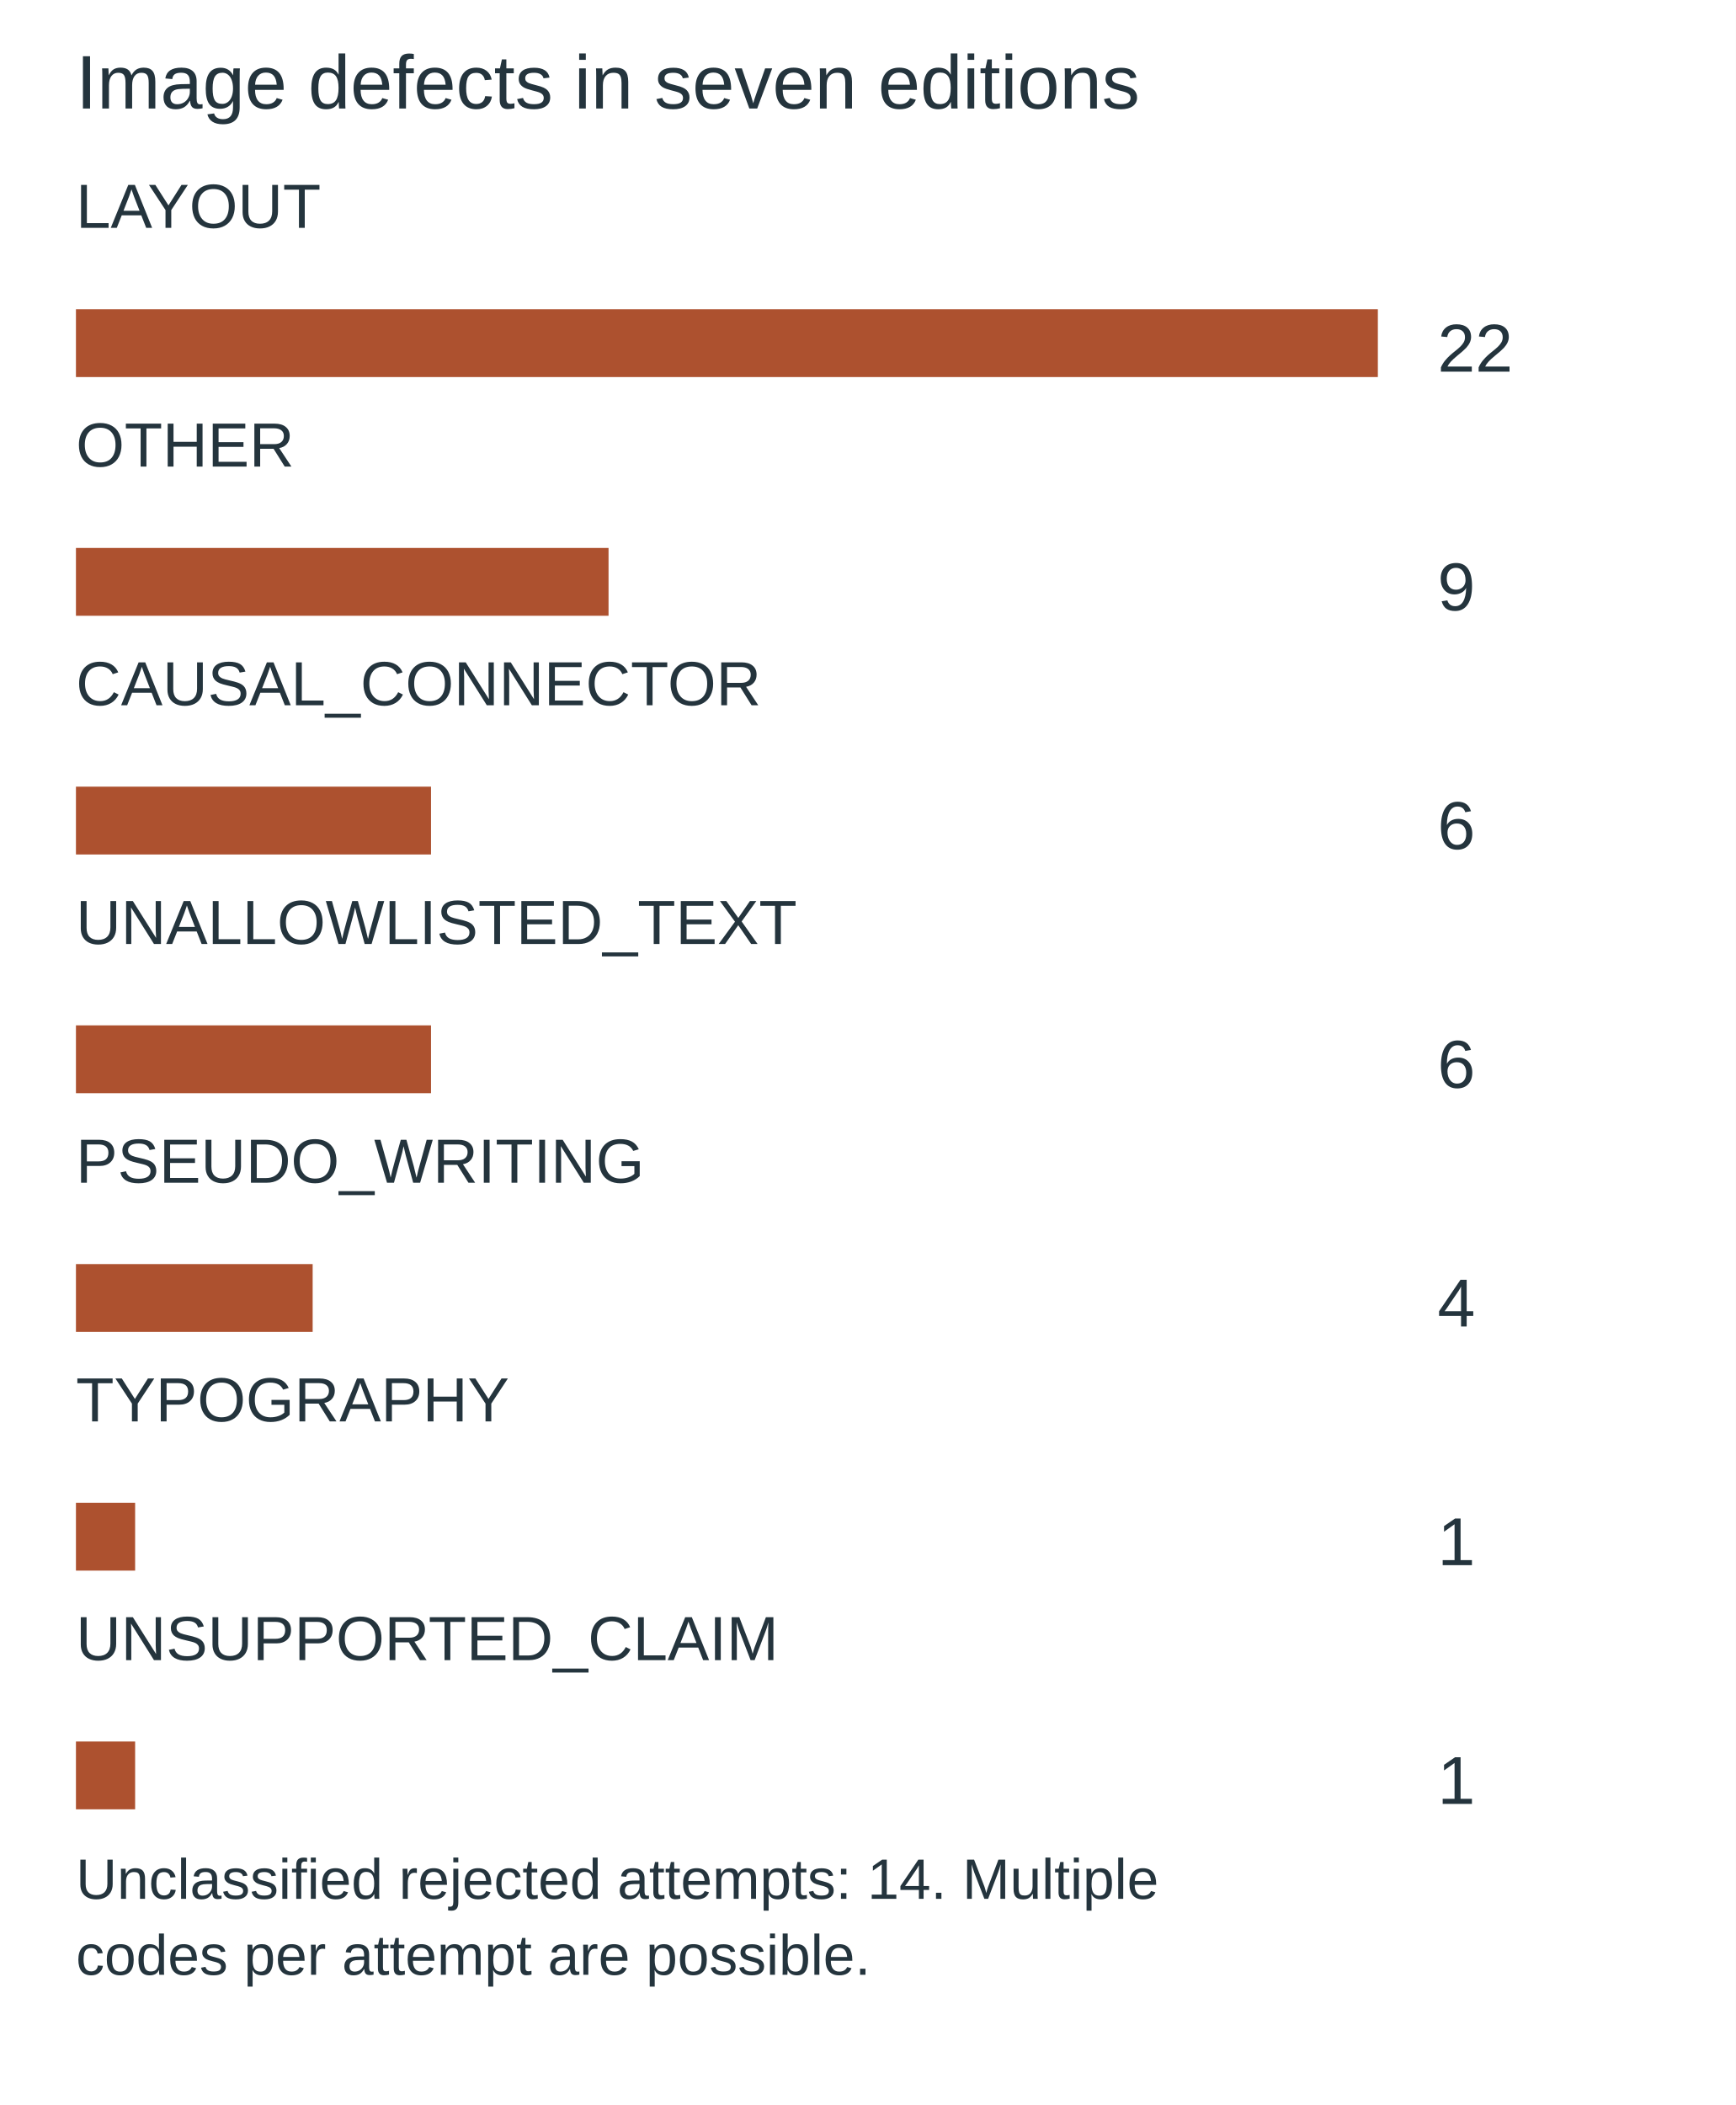
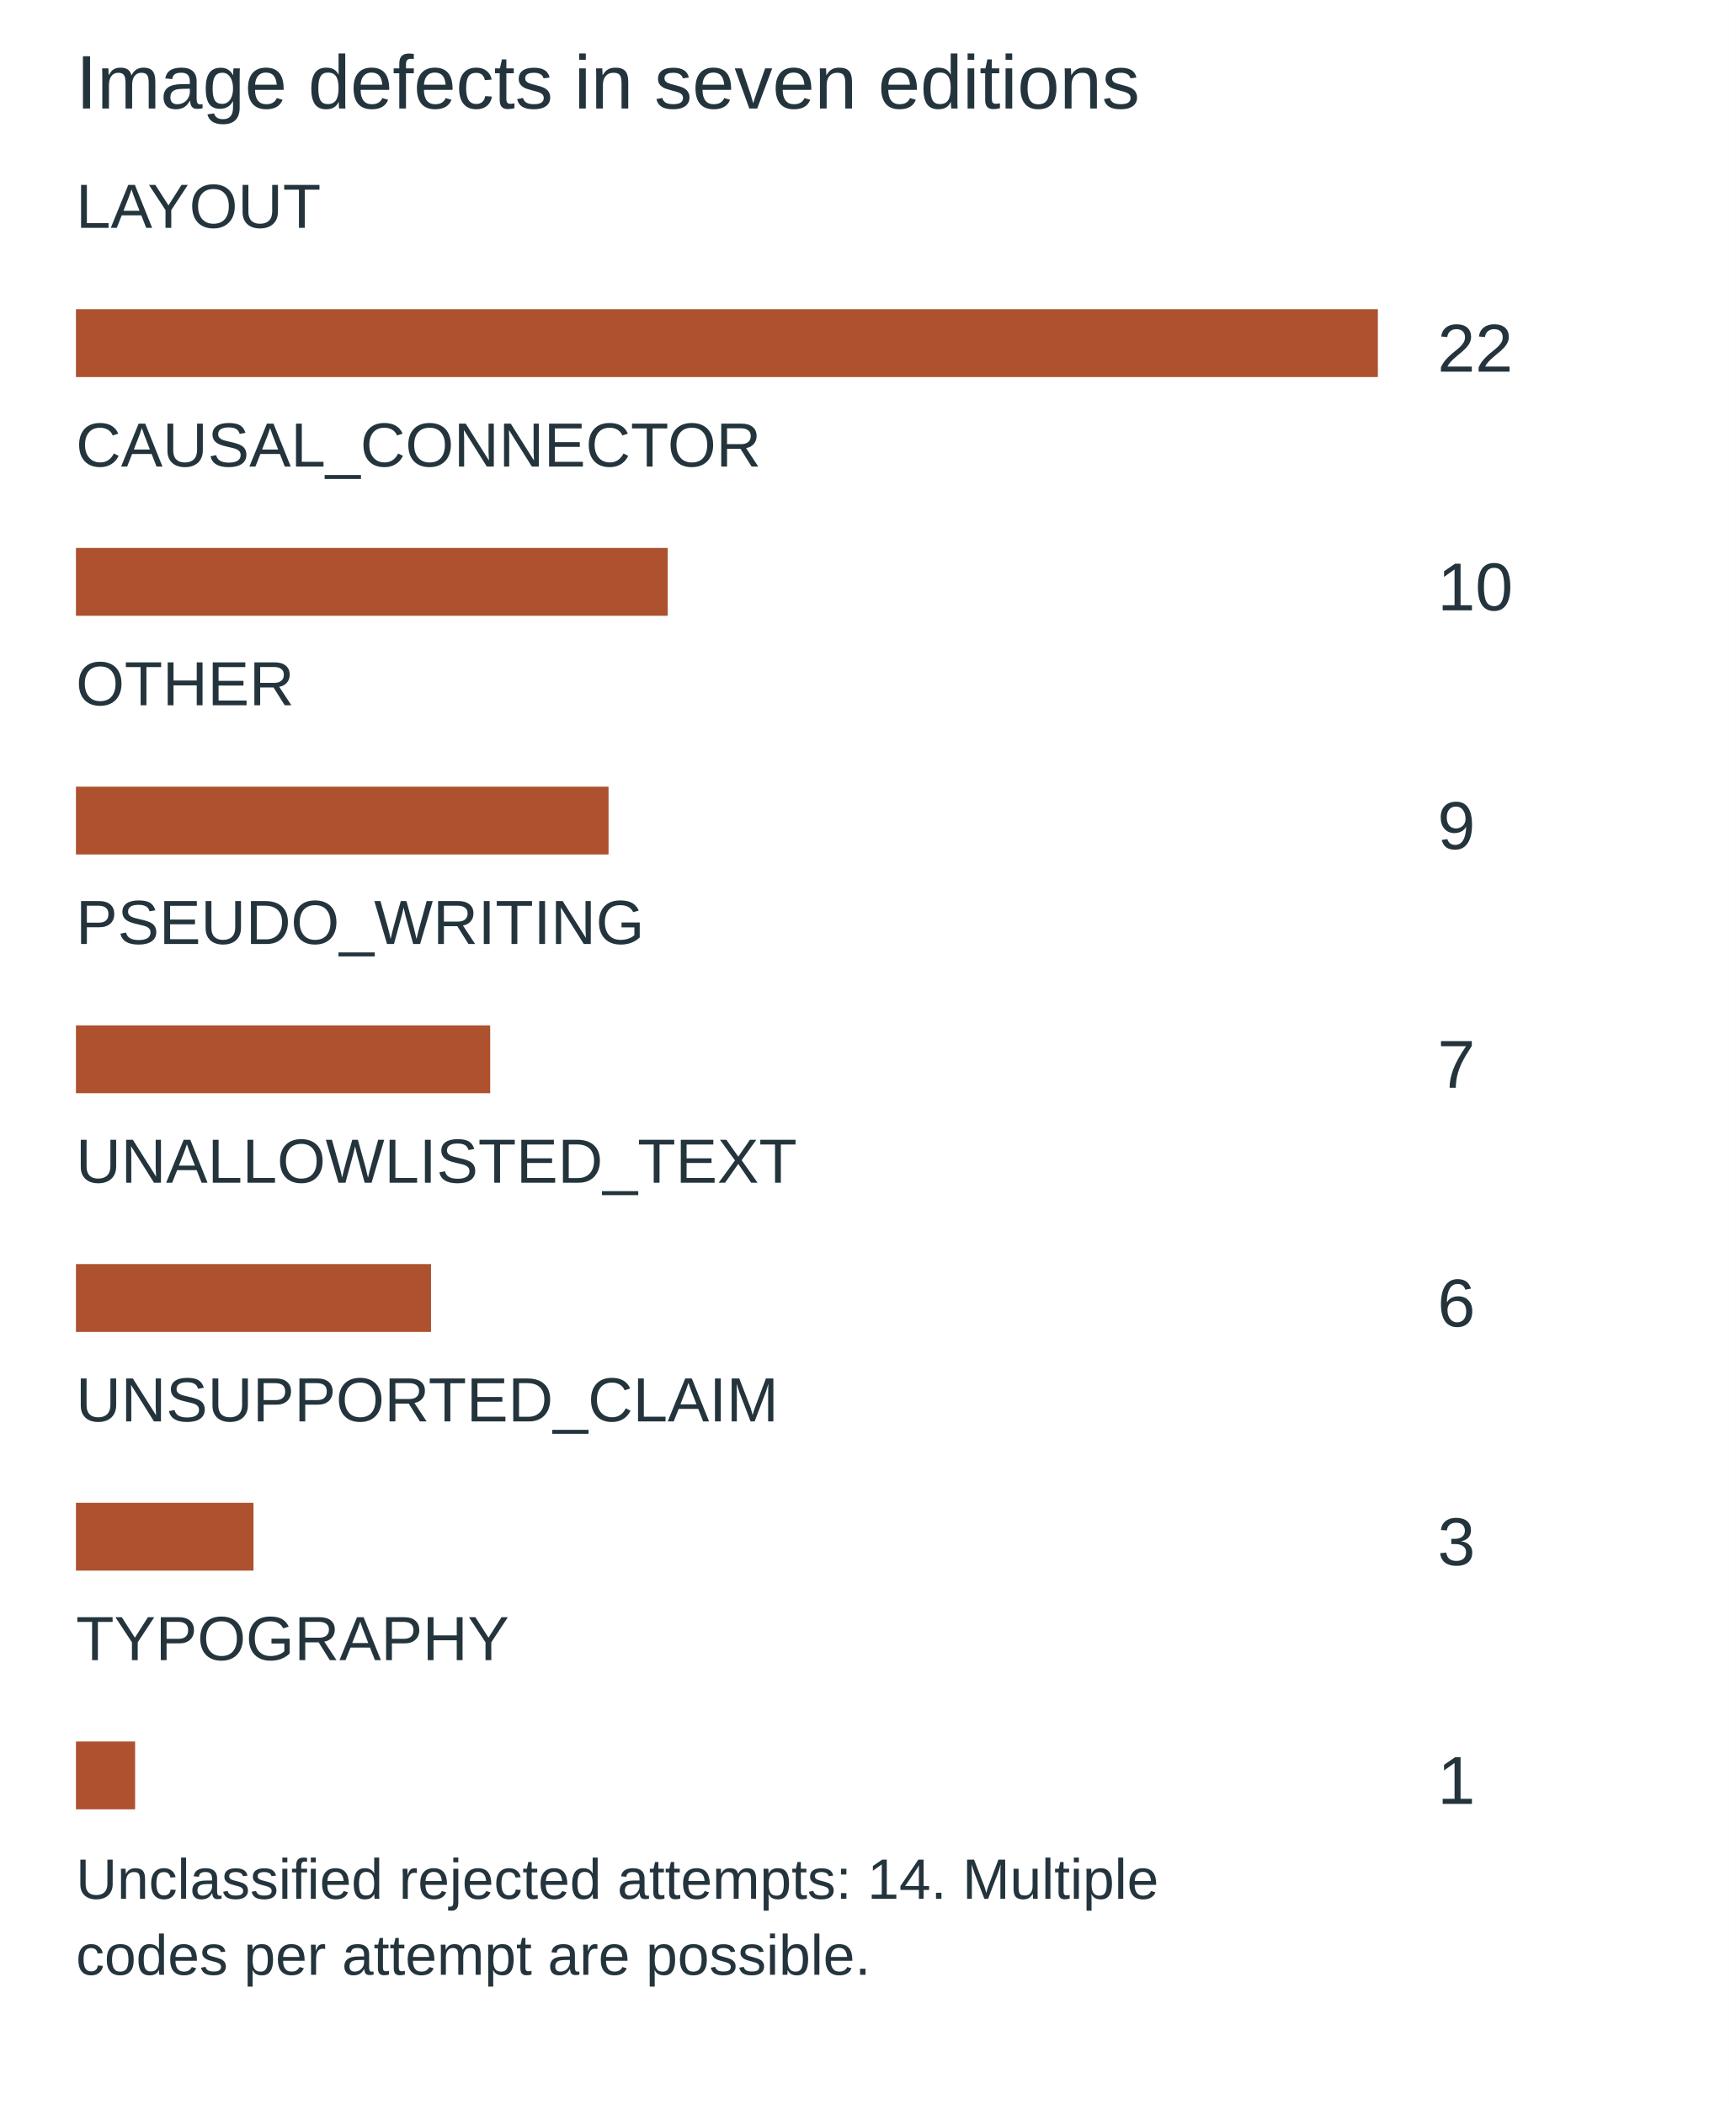
<svg xmlns="http://www.w3.org/2000/svg" width="640" height="776" viewBox="0 0 640 776" role="img" aria-label="Image defects in seven editions">
  <rect width="640" height="776" fill="white" />
  <g font-family="Arial,sans-serif" fill="#24343d">
    <text x="28" y="40" font-size="28">Image defects in seven editions</text>
    <text x="28" y="84" font-size="23">LAYOUT</text>
    <rect x="28" y="114" width="480" height="25" fill="#ad512f" />
    <text x="530" y="137" font-size="25">22</text>
-     <text x="28" y="172" font-size="23">OTHER</text>
-     <rect x="28" y="202" width="196.364" height="25" fill="#ad512f" />
-     <text x="530" y="225" font-size="25">9</text>
-     <text x="28" y="260" font-size="23">CAUSAL_CONNECTOR</text>
-     <rect x="28" y="290" width="130.909" height="25" fill="#ad512f" />
-     <text x="530" y="313" font-size="25">6</text>
-     <text x="28" y="348" font-size="23">UNALLOWLISTED_TEXT</text>
-     <rect x="28" y="378" width="130.909" height="25" fill="#ad512f" />
-     <text x="530" y="401" font-size="25">6</text>
-     <text x="28" y="436" font-size="23">PSEUDO_WRITING</text>
-     <rect x="28" y="466" width="87.273" height="25" fill="#ad512f" />
-     <text x="530" y="489" font-size="25">4</text>
-     <text x="28" y="524" font-size="23">TYPOGRAPHY</text>
-     <rect x="28" y="554" width="21.818" height="25" fill="#ad512f" />
-     <text x="530" y="577" font-size="25">1</text>
-     <text x="28" y="612" font-size="23">UNSUPPORTED_CLAIM</text>
+     <text x="28" y="172" font-size="23">CAUSAL_CONNECTOR</text>
+     <rect x="28" y="202" width="218.182" height="25" fill="#ad512f" />
+     <text x="530" y="225" font-size="25">10</text>
+     <text x="28" y="260" font-size="23">OTHER</text>
+     <rect x="28" y="290" width="196.364" height="25" fill="#ad512f" />
+     <text x="530" y="313" font-size="25">9</text>
+     <text x="28" y="348" font-size="23">PSEUDO_WRITING</text>
+     <rect x="28" y="378" width="152.727" height="25" fill="#ad512f" />
+     <text x="530" y="401" font-size="25">7</text>
+     <text x="28" y="436" font-size="23">UNALLOWLISTED_TEXT</text>
+     <rect x="28" y="466" width="130.909" height="25" fill="#ad512f" />
+     <text x="530" y="489" font-size="25">6</text>
+     <text x="28" y="524" font-size="23">UNSUPPORTED_CLAIM</text>
+     <rect x="28" y="554" width="65.455" height="25" fill="#ad512f" />
+     <text x="530" y="577" font-size="25">3</text>
+     <text x="28" y="612" font-size="23">TYPOGRAPHY</text>
    <rect x="28" y="642" width="21.818" height="25" fill="#ad512f" />
    <text x="530" y="665" font-size="25">1</text>
    <text x="28" y="700" font-size="21">Unclassified rejected attempts: 14. Multiple</text>
    <text x="28" y="728" font-size="21">codes per attempt are possible.</text>
  </g>
</svg>
